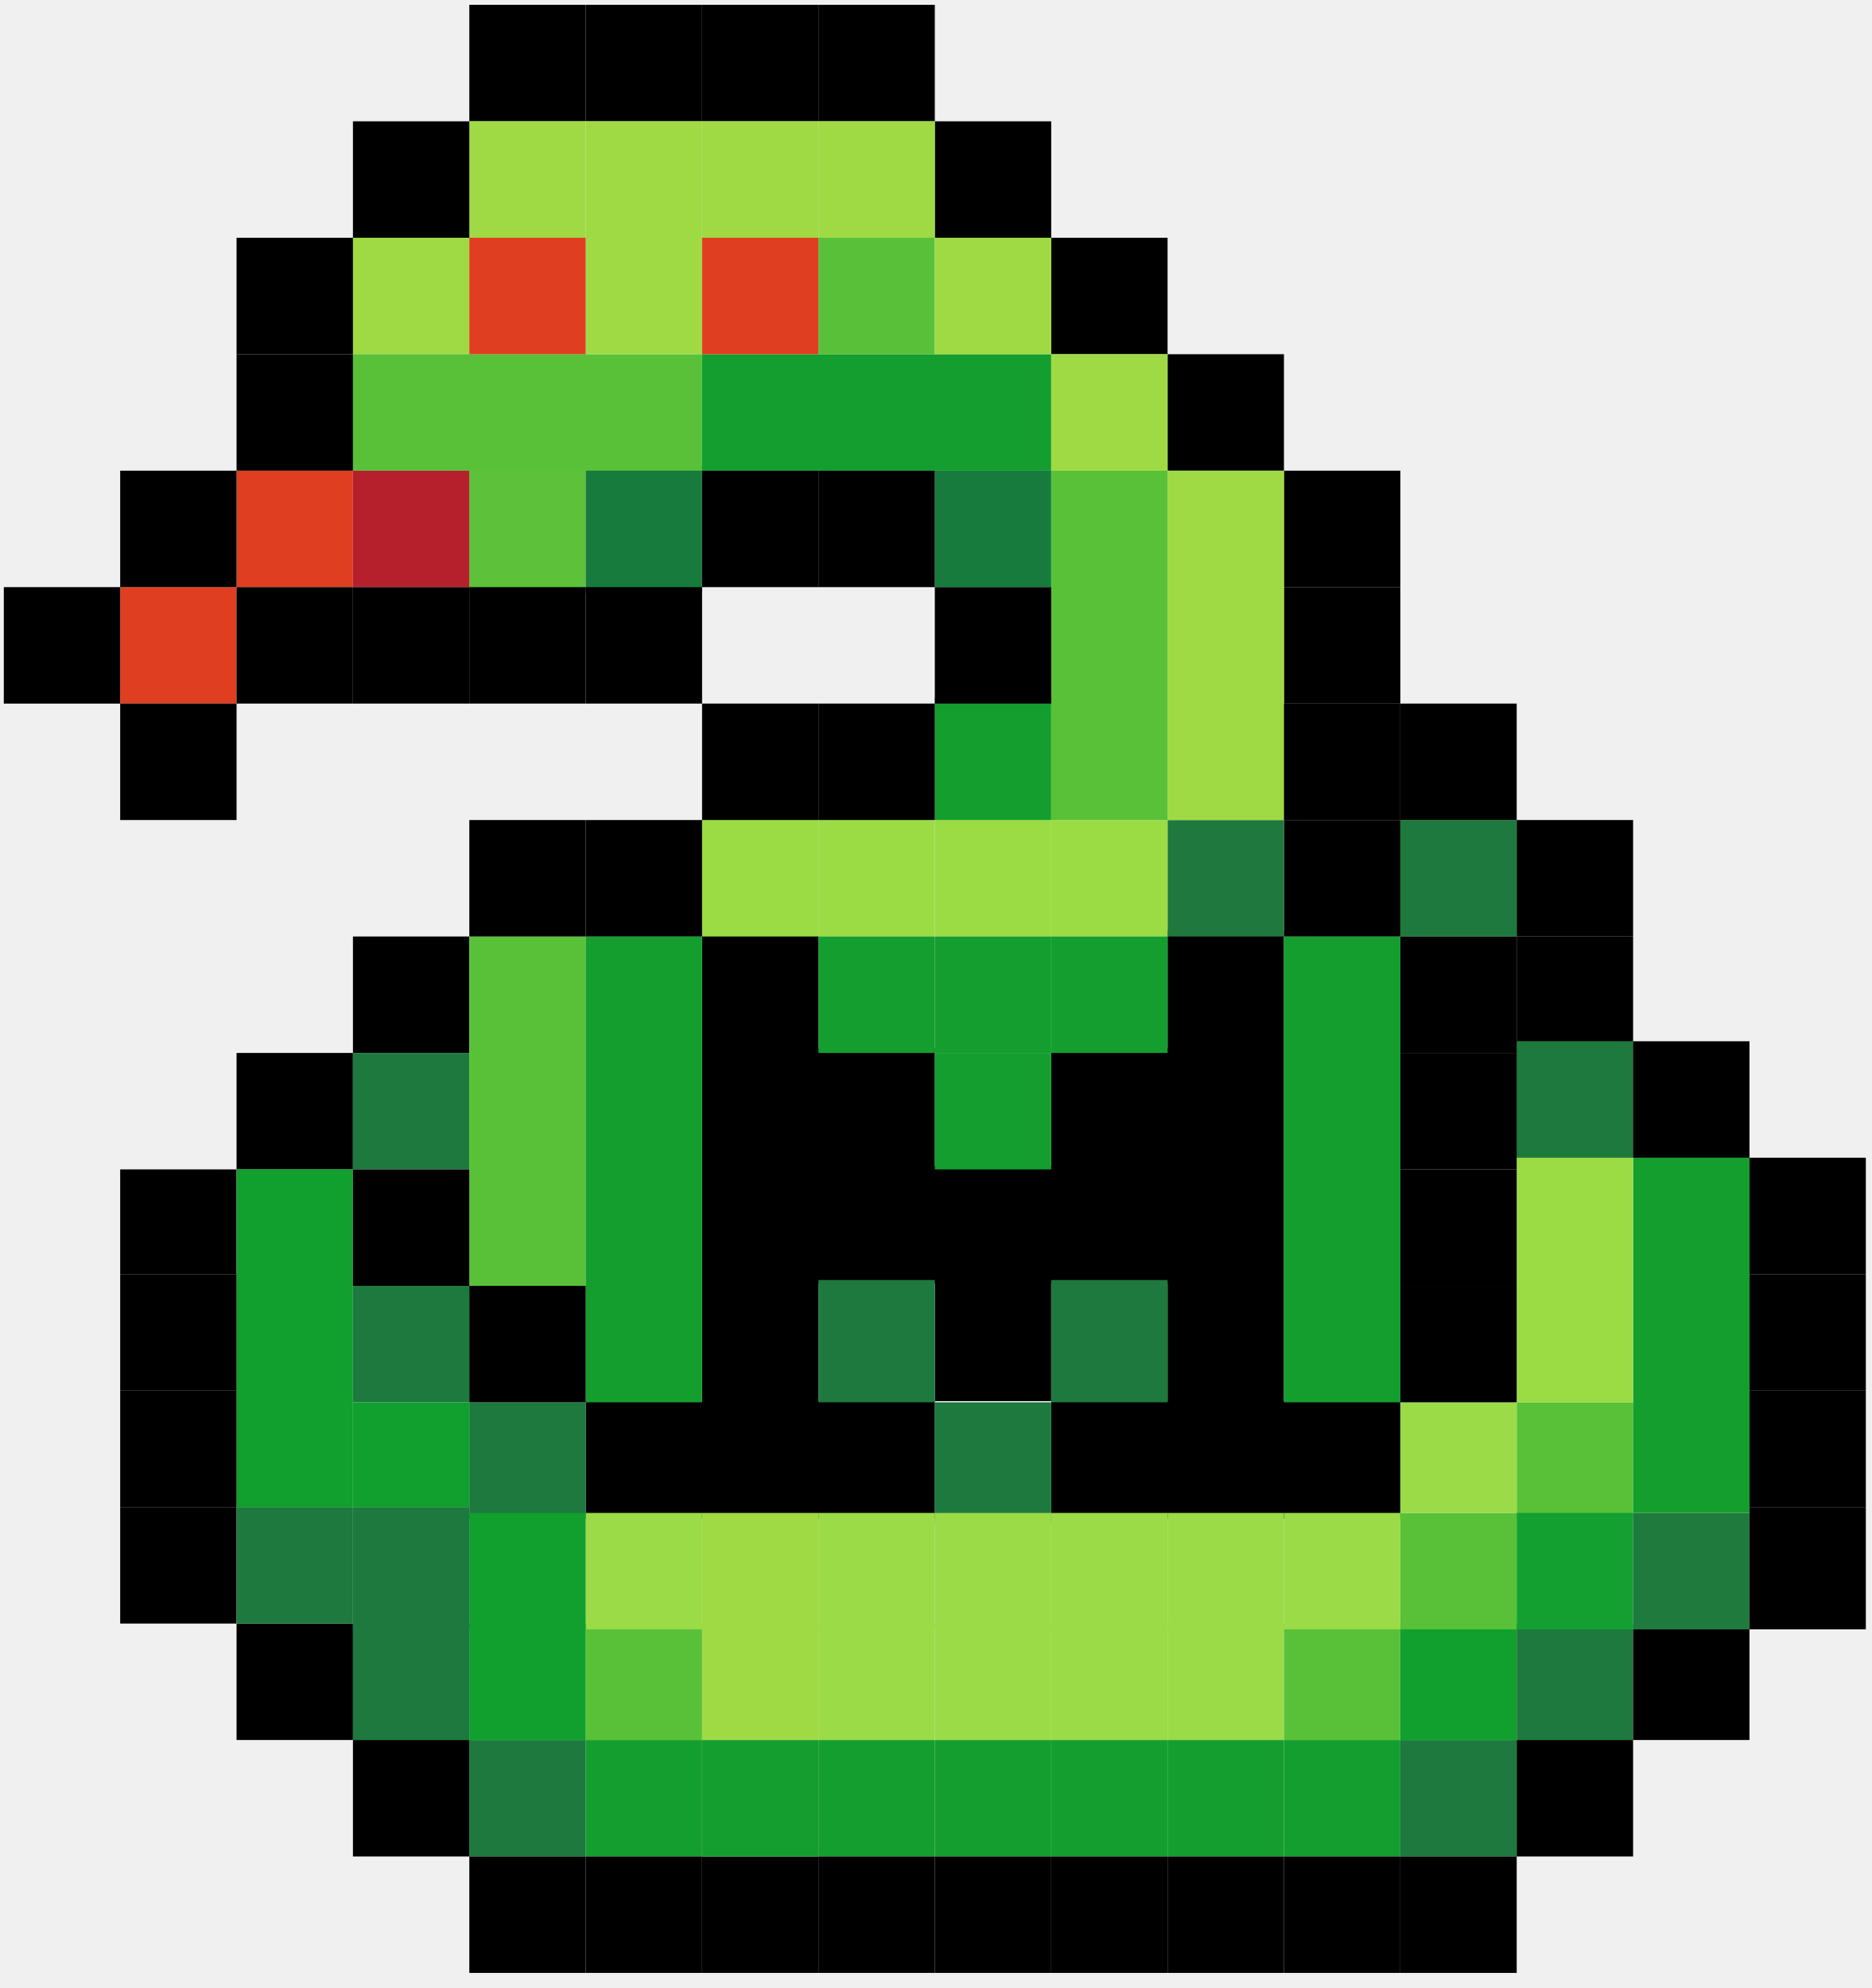
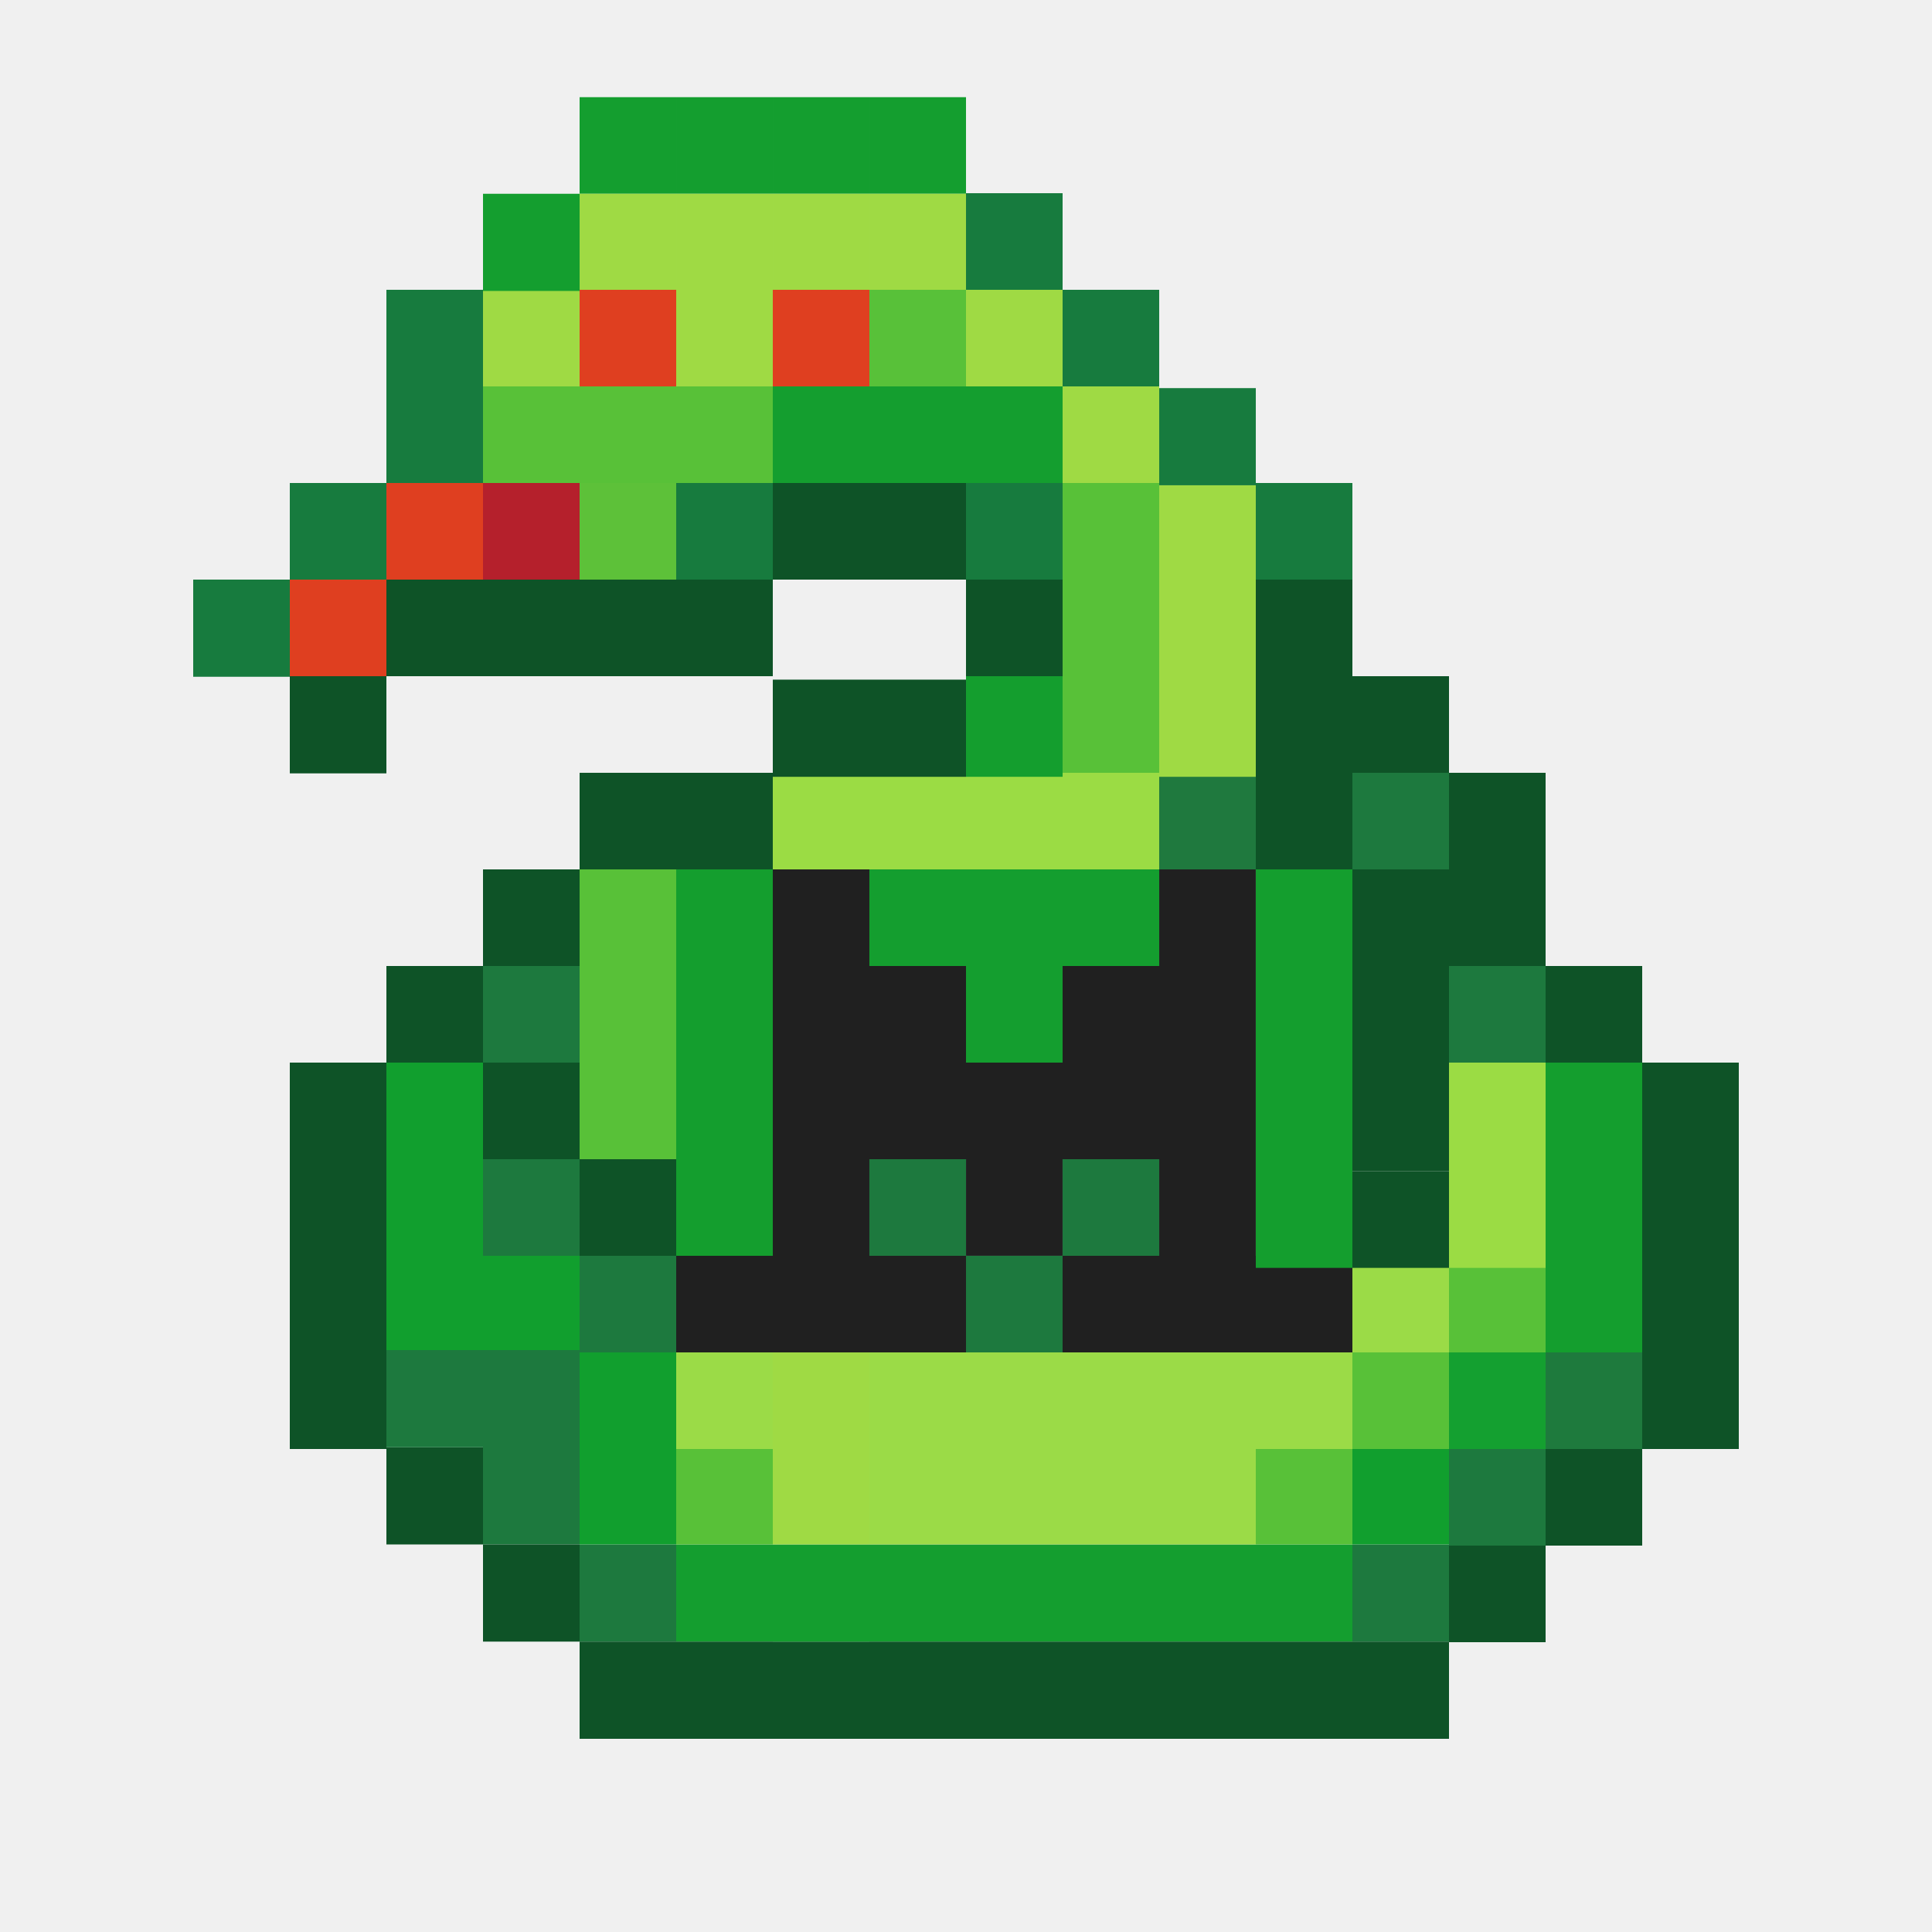
- <svg xmlns="http://www.w3.org/2000/svg" width="193" height="205" viewBox="0 0 193 205" fill="none">
-   <g clip-path="url(#clip0_3_148)">
-     <path d="M132.389 144.479V95.968H120.394V108.091H108.39V120.223H96.396V108.091H84.392V95.968H72.388V144.479H60.393V156.612H96.396V144.479H84.392V132.356H96.396V144.479H108.39V132.356H120.394V144.479H108.39V156.612H144.393V144.479H132.389Z" fill="black" />
-     <path d="M48.393 96.57H36.393V108.579H48.393V96.57Z" fill="black" />
-     <path d="M36.393 108.578H24.393V120.587H36.393V108.578Z" fill="black" />
-     <path d="M24.393 120.587H12.393V131.395H24.393V120.587Z" fill="black" />
-     <path d="M84.393 203.444V191.435H72.393V203.444H84.393Z" fill="black" />
-     <path d="M84.393 191.435V179.426H72.393V191.435H84.393Z" fill="#149E2F" />
-     <path d="M84.393 179.426V167.418H72.393V179.426H84.393Z" fill="#9FDA44" />
-     <path d="M84.393 168.02V156.011H72.393V168.02H84.393Z" fill="#9FDA44" />
-     <path d="M132.393 191.435V179.426H120.393V191.435H132.393Z" fill="#149E2F" />
-     <path d="M132.393 203.444V191.435H120.393V203.444H132.393Z" fill="black" />
-     <path d="M132.393 179.426V167.418H120.393V179.426H132.393Z" fill="#9BDB47" />
-     <path d="M156.393 191.435V179.426H144.393V191.435H156.393Z" fill="#1D793E" />
-     <path d="M132.393 168.02V156.011H120.393V168.02H132.393Z" fill="#9BDB47" />
-     <path d="M72.393 191.435V179.426H60.393V191.435H72.393Z" fill="#149E2F" />
-     <path d="M156.393 179.426V167.418H144.393V179.426H156.393Z" fill="#119F2E" />
-     <path d="M156.393 203.444V191.435H144.393V203.444H156.393Z" fill="black" />
-     <path d="M60.393 191.435V179.426H48.393V191.435H60.393Z" fill="#1D793E" />
-     <path d="M60.393 156.613V144.605H48.393V156.613H60.393Z" fill="#1D793E" />
-     <path d="M48.393 144.605V132.596H36.393V144.605H48.393Z" fill="#1D793E" />
-     <path d="M96.393 144.603V131.994H84.393V144.603H96.393Z" fill="#1D793E" />
-     <path d="M108.393 157.214V144.605H96.393V157.214H108.393Z" fill="#1D793E" />
-     <path d="M120.393 144.603V131.994H108.393V144.603H120.393Z" fill="#1D793E" />
-     <path d="M48.393 120.587V108.578H36.393V120.587H48.393Z" fill="#1D793E" />
-     <path d="M156.393 168.02V156.011H144.393V168.02H156.393Z" fill="#58C138" />
-     <path d="M168.393 156.613V144.605H156.393V156.613H168.393Z" fill="#58C138" />
-     <path d="M72.393 179.426V167.418H60.393V179.426H72.393Z" fill="#58C138" />
-     <path d="M120.393 191.435V179.426H108.393V191.435H120.393Z" fill="#149E2F" />
-     <path d="M72.393 203.444V191.435H60.393V203.444H72.393Z" fill="black" />
-     <path d="M96.393 191.435V179.426H84.393V191.435H96.393Z" fill="#149E2F" />
-     <path d="M60.393 179.426V167.418H48.393V179.426H60.393Z" fill="#119F2E" />
-     <path d="M48.393 155.412V144.605H36.393V155.412H48.393Z" fill="#119F2E" />
-     <path d="M72.393 168.02V156.011H60.393V168.02H72.393Z" fill="#9BDB47" />
-     <path d="M108.393 191.435V179.426H96.393V191.435H108.393Z" fill="#149E2F" />
-     <path d="M120.393 179.426V167.418H108.393V179.426H120.393Z" fill="#9BDB47" />
-     <path d="M60.393 203.444V191.435H48.393V203.444H60.393Z" fill="black" />
-     <path d="M144.393 191.435V179.426H132.393V191.435H144.393Z" fill="#149E2F" />
-     <path d="M96.393 179.426V167.418H84.393V179.426H96.393Z" fill="#9BDB47" />
-     <path d="M60.393 168.02V156.011H48.393V168.02H60.393Z" fill="#119F2E" />
-     <path d="M108.393 179.426V167.418H96.393V179.426H108.393Z" fill="#9BDB47" />
-     <path d="M144.393 179.426V167.418H132.393V179.426H144.393Z" fill="#58C138" />
-     <path d="M36.393 155.413V120.587H24.393V155.413H36.393Z" fill="#119F2E" />
-     <path d="M120.393 203.444V191.435H108.393V203.444H120.393Z" fill="black" />
-     <path d="M120.393 168.02V156.011H108.393V168.02H120.393Z" fill="#9BDB47" />
-     <path d="M168.393 179.426V167.418H156.393V179.426H168.393Z" fill="#1D793E" />
-     <path d="M168.393 191.435V179.426H156.393V191.435H168.393Z" fill="black" />
-     <path d="M96.393 203.444V191.435H84.393V203.444H96.393Z" fill="black" />
-     <path d="M96.393 168.02V156.011H84.393V168.02H96.393Z" fill="#9BDB47" />
-     <path d="M108.393 203.444V191.435H96.393V203.444H108.393Z" fill="black" />
-     <path d="M108.393 168.02V156.011H96.393V168.02H108.393Z" fill="#9BDB47" />
-     <path d="M144.393 203.444V191.435H132.393V203.444H144.393Z" fill="black" />
-     <path d="M144.393 168.02V156.011H132.393V168.02H144.393Z" fill="#9BDB47" />
-     <path d="M156.393 156.013V144.605H144.393V156.013H156.393Z" fill="#9BDB47" />
-     <path d="M24.393 131.391H12.393V143.4H24.393V131.391Z" fill="black" />
-     <path d="M24.393 143.4H12.393V155.409H24.393V143.4Z" fill="black" />
-     <path d="M24.393 155.409H12.393V167.418H24.393V155.409Z" fill="black" />
-     <path d="M168.393 168.02V156.011H156.393V168.02H168.393Z" fill="#14A030" />
-     <path d="M180.393 168.02V156.011H168.393V168.02H180.393Z" fill="#1E7A3D" />
-     <path d="M168.393 119.383V107.374H156.393V119.383H168.393Z" fill="#1D793E" />
-     <path d="M168.393 119.383V107.374H156.393V119.383H168.393Z" fill="#1D793E" />
-     <path d="M156.393 96.57V84.561H144.393V96.57H156.393Z" fill="#1D793E" />
-     <path d="M180.393 156.009V119.383H168.393V156.009H180.393Z" fill="#149E2E" />
-     <path d="M60.393 133.196V96.57H48.393V133.196H60.393Z" fill="#58C138" />
-     <path d="M144.393 144.605V96.57H132.393V144.605H144.393Z" fill="#149E2E" />
-     <path d="M72.393 144.605V96.57H60.393V144.605H72.393Z" fill="#149E2E" />
-     <path d="M168.393 144.601V119.383H156.393V144.601H168.393Z" fill="#9BDC44" />
-     <path d="M180.393 179.428V168.02H168.393V179.428H180.393Z" fill="black" />
-     <path d="M192.393 168.018V155.409H180.393V168.018H192.393Z" fill="black" />
-     <path d="M192.393 155.409V143.4H180.393V155.409H192.393Z" fill="black" />
-     <path d="M192.393 143.4V131.391H180.393V143.4H192.393Z" fill="black" />
-     <path d="M192.393 131.391V119.383H180.393V131.391H192.393Z" fill="black" />
-     <path d="M180.393 119.383V107.374H168.393V119.383H180.393Z" fill="black" />
-     <path d="M168.393 107.378V96.57H156.393V107.378H168.393Z" fill="black" />
-     <path d="M156.393 108.579V96.57H144.393V108.579H156.393Z" fill="black" />
-     <path d="M144.393 96.57V84.561H132.393V96.57H144.393Z" fill="black" />
-     <path d="M132.393 96.57V84.561H120.393V96.57H132.393Z" fill="#1F793E" />
-     <path d="M120.393 96.57V84.561H108.393V96.57H120.393Z" fill="#9BDC44" />
-     <path d="M120.393 108.579V96.57H108.393V108.579H120.393Z" fill="#149E2F" />
-     <path d="M108.393 96.57V84.561H96.393V96.57H108.393Z" fill="#9BDC44" />
-     <path d="M108.393 108.579V96.57H96.393V108.579H108.393Z" fill="#149E2F" />
-     <path d="M108.393 120.587V108.578H96.393V120.587H108.393Z" fill="#149E2F" />
-     <path d="M96.393 96.57V84.561H84.393V96.57H96.393Z" fill="#9BDC44" />
-     <path d="M96.393 108.579V96.57H84.393V108.579H96.393Z" fill="#149E2F" />
-     <path d="M84.393 96.57V84.561H72.393V96.57H84.393Z" fill="#9BDC44" />
-     <path d="M156.393 84.561V72.552H144.393V84.561H156.393Z" fill="black" />
-     <path d="M168.393 96.57V84.561H156.393V96.57H168.393Z" fill="black" />
-     <path d="M144.393 72.552V60.544H132.393V72.552H144.393Z" fill="black" />
-     <path d="M144.393 60.544V48.535H132.393V60.544H144.393Z" fill="black" />
-     <path d="M132.393 48.535V36.526H120.393V48.535H132.393Z" fill="black" />
-     <path d="M120.393 36.526V24.517H108.393V36.526H120.393Z" fill="black" />
-     <path d="M108.393 24.517V12.509H96.393V24.517H108.393Z" fill="black" />
-     <path d="M96.393 12.509V0.5L84.393 0.5V12.509H96.393Z" fill="black" />
-     <path d="M84.393 12.509V0.5L72.393 0.5V12.509H84.393Z" fill="black" />
-     <path d="M72.393 12.509V0.5L60.393 0.5V12.509H72.393Z" fill="black" />
-     <path d="M60.393 12.509V0.5L48.393 0.5V12.509H60.393Z" fill="black" />
-     <path d="M60.393 24.517V12.509H48.393V24.517H60.393Z" fill="#9FDA44" />
-     <path d="M48.393 36.526V24.517H36.393V36.526H48.393Z" fill="#9FDA44" />
-     <path d="M60.393 61.142V47.933H48.393V61.142H60.393Z" fill="#5DC139" />
-     <path d="M72.393 61.142V47.933H60.393V61.142H72.393Z" fill="#177B3E" />
-     <path d="M108.393 60.544V48.535H96.393V60.544H108.393Z" fill="#177B3E" />
-     <path d="M108.393 84.559V71.95H96.393V84.559H108.393Z" fill="#149E2E" />
-     <path d="M72.393 48.535V36.526H36.393V48.535H72.393Z" fill="#58C138" />
-     <path d="M108.393 48.535V36.526H72.393V48.535H108.393Z" fill="#149E2F" />
-     <path d="M72.393 24.517V12.509H60.393V24.517H72.393Z" fill="#9FDA44" />
-     <path d="M72.393 36.526V24.517H60.393V36.526H72.393Z" fill="#9FDA44" />
-     <path d="M84.393 24.517V12.509H72.393V24.517H84.393Z" fill="#9FDA44" />
-     <path d="M96.393 24.517V12.509H84.393V24.517H96.393Z" fill="#9FDA44" />
-     <path d="M96.393 36.526V24.517H84.393V36.526H96.393Z" fill="#58C139" />
-     <path d="M108.393 36.526V24.517H96.393V36.526H108.393Z" fill="#9FDA44" />
-     <path d="M120.393 48.535V36.526H108.393V48.535H120.393Z" fill="#9FDA44" />
-     <path d="M132.393 84.561V48.535H120.393V84.561H132.393Z" fill="#9FDA44" />
-     <path d="M120.393 84.561V48.535H108.393V84.561H120.393Z" fill="#58C138" />
-     <path d="M48.393 24.517V12.509H36.393V24.517H48.393Z" fill="black" />
-     <path d="M60.393 36.526V24.517H48.393V36.526H60.393Z" fill="#DF3F20" />
-     <path d="M24.393 72.552V60.544H12.393V72.552H24.393Z" fill="#DF3F20" />
-     <path d="M36.393 60.544V48.535H24.393V60.544H36.393Z" fill="#DF3F20" />
-     <path d="M48.393 60.544V48.535H36.393V60.544H48.393Z" fill="#B5202C" />
-     <path d="M84.393 36.526V24.517H72.393V36.526H84.393Z" fill="#DF3F20" />
-     <path d="M36.393 36.526V24.517H24.393V36.526H36.393Z" fill="black" />
-     <path d="M36.393 48.535V36.526H24.393V48.535H36.393Z" fill="black" />
-     <path d="M24.393 60.544V48.535H12.393V60.544H24.393Z" fill="black" />
-     <path d="M12.393 72.552V60.544H0.393V72.552H12.393Z" fill="black" />
-     <path d="M24.393 84.561V72.552H12.393V84.561H24.393Z" fill="black" />
-     <path d="M36.393 72.552V60.544H24.393V72.552H36.393Z" fill="black" />
-     <path d="M48.393 72.552V60.544H36.393V72.552H48.393Z" fill="black" />
-     <path d="M60.393 72.552V60.544H48.393V72.552H60.393Z" fill="black" />
-     <path d="M60.393 96.57V84.561H48.393V96.57H60.393Z" fill="black" />
-     <path d="M72.393 72.552V60.544H60.393V72.552H72.393Z" fill="black" />
-     <path d="M72.393 96.57V84.561H60.393V96.57H72.393Z" fill="black" />
-     <path d="M156.393 120.587V108.578H144.393V120.587H156.393Z" fill="black" />
-     <path d="M156.393 132.596V120.587H144.393V132.596H156.393Z" fill="black" />
-     <path d="M48.393 167.418H36.393V179.426H48.393V167.418Z" fill="#1D793E" />
-     <path d="M48.393 179.426H36.393V191.435H48.393V179.426Z" fill="black" />
-     <path d="M156.393 144.605V132.596H144.393V144.605H156.393Z" fill="black" />
-     <path d="M60.393 144.605V132.596H48.393V144.605H60.393Z" fill="black" />
-     <path d="M48.393 132.596V120.587H36.393V132.596H48.393Z" fill="black" />
-     <path d="M84.393 60.544V48.535H72.393V60.544H84.393Z" fill="black" />
-     <path d="M96.393 60.544V48.535H84.393V60.544H96.393Z" fill="black" />
-     <path d="M108.393 72.552V60.544H96.393V72.552H108.393Z" fill="black" />
-     <path d="M96.393 84.561V72.552H84.393V84.561H96.393Z" fill="black" />
-     <path d="M84.393 84.561V72.552H72.393V84.561H84.393Z" fill="black" />
-     <path d="M144.393 84.561V72.552H132.393V84.561H144.393Z" fill="black" />
-     <path d="M36.393 167.418H24.393V179.426H36.393V167.418Z" fill="black" />
-     <path d="M48.393 155.409H36.393V168.018H48.393V155.409Z" fill="#1D793E" />
-     <path d="M36.393 155.409H24.393V167.418H36.393V155.409Z" fill="#1D793E" />
-   </g>
-   <defs>
-     <clipPath id="clip0_3_148">
-       <rect width="192" height="204" fill="white" transform="translate(0.393005 0.5)" />
-     </clipPath>
-   </defs>
+ <svg xmlns="http://www.w3.org/2000/svg" width="160" height="160" viewBox="0 0 160 160" fill="none">
+   <path d="M103.997 103.997V72H96.001V79.996H87.998V87.999H80.002V79.996H71.999V72H63.996V103.997H56V112H80.002V103.997H71.999V96.001H80.002V103.997H87.998V96.001H96.001V103.997H87.998V112H112V103.997H103.997Z" fill="#202020" />
+   <rect x="40" y="72" width="8" height="8" fill="#0E5327" />
+   <rect x="32" y="80" width="8" height="8" fill="#0E5327" />
+   <rect x="72" y="135.953" width="8.047" height="8" transform="rotate(90 72.0001 135.953)" fill="#0E5327" />
+   <rect x="72" y="127.905" width="8.047" height="8" transform="rotate(90 72.0001 127.905)" fill="#149E2F" />
+   <rect x="72" y="119.905" width="8" height="8" transform="rotate(90 72 119.905)" fill="#9FDA44" />
+   <rect x="72" y="112" width="8" height="8" transform="rotate(90 72 112)" fill="#9FDA44" />
+   <rect x="104" y="127.905" width="8.047" height="8" transform="rotate(90 104 127.905)" fill="#149E2F" />
+   <rect x="104" y="135.953" width="8.047" height="8" transform="rotate(90 104 135.953)" fill="#0E5327" />
+   <rect x="104" y="119.905" width="8" height="8" transform="rotate(90 104 119.905)" fill="#9BDB47" />
+   <rect x="120" y="127.905" width="8.047" height="8" transform="rotate(90 120 127.905)" fill="#1D793E" />
+   <rect x="104" y="112" width="8" height="8" transform="rotate(90 104 112)" fill="#9BDB47" />
+   <rect x="64" y="127.905" width="8.047" height="8" transform="rotate(90 64 127.905)" fill="#149E2F" />
+   <rect x="120" y="119.858" width="8.047" height="8" transform="rotate(90 120 119.858)" fill="#119F2E" />
+   <rect x="120" y="135.953" width="8.047" height="8" transform="rotate(90 120 135.953)" fill="#0E5327" />
+   <rect x="56" y="127.905" width="8.047" height="8" transform="rotate(90 56 127.905)" fill="#1D793E" />
+   <rect x="56" y="104" width="8" height="8" transform="rotate(90 56 104)" fill="#1D793E" />
+   <rect x="48" y="96" width="8" height="8" transform="rotate(90 48 96)" fill="#1D793E" />
+   <rect x="80" y="96" width="8" height="8" transform="rotate(90 80 96)" fill="#1D793E" />
+   <rect x="88" y="104" width="8" height="8" transform="rotate(90 88 104)" fill="#1D793E" />
+   <rect x="96" y="96" width="8" height="8" transform="rotate(90 96 96)" fill="#1D793E" />
+   <rect x="48" y="80" width="8" height="8" transform="rotate(90 48 80)" fill="#1D793E" />
+   <rect x="120" y="112" width="8" height="8" transform="rotate(90 120 112)" fill="#58C138" />
+   <rect x="128" y="104" width="8" height="8" transform="rotate(90 128 104)" fill="#58C138" />
+   <rect x="64" y="119.905" width="8" height="8" transform="rotate(90 64 119.905)" fill="#58C138" />
+   <rect x="96" y="127.905" width="8.047" height="8" transform="rotate(90 96.0001 127.905)" fill="#149E2F" />
+   <rect x="64" y="135.953" width="8.047" height="8" transform="rotate(90 64 135.953)" fill="#0E5327" />
+   <rect x="80" y="127.905" width="8.047" height="8" transform="rotate(90 80.0001 127.905)" fill="#149E2F" />
+   <rect x="56" y="119.905" width="8" height="8" transform="rotate(90 56 119.905)" fill="#119F2E" />
+   <rect x="48" y="104" width="8" height="8" transform="rotate(90 48 104)" fill="#119F2E" />
+   <rect x="64" y="112" width="8" height="8" transform="rotate(90 64 112)" fill="#9BDB47" />
+   <rect x="88" y="127.905" width="8.047" height="8" transform="rotate(90 88.0001 127.905)" fill="#149E2F" />
+   <rect x="96" y="119.905" width="8" height="8" transform="rotate(90 96 119.905)" fill="#9BDB47" />
+   <rect x="56" y="135.953" width="8.047" height="8" transform="rotate(90 56 135.953)" fill="#0E5327" />
+   <rect x="112" y="127.905" width="8.047" height="8" transform="rotate(90 112 127.905)" fill="#149E2F" />
+   <rect x="80" y="119.905" width="8" height="8" transform="rotate(90 80 119.905)" fill="#9BDB47" />
+   <rect x="56" y="112" width="8" height="8" transform="rotate(90 56 112)" fill="#119F2E" />
+   <rect x="88" y="119.905" width="8" height="8" transform="rotate(90 88 119.905)" fill="#9BDB47" />
+   <rect x="112" y="119.858" width="8.047" height="8" transform="rotate(90 112 119.858)" fill="#58C138" />
+   <rect x="40" y="88" width="24" height="8" transform="rotate(90 40 88)" fill="#119F2E" />
+   <rect x="96" y="135.953" width="8.047" height="8" transform="rotate(90 96.0001 135.953)" fill="#0E5327" />
+   <rect x="96" y="112" width="8" height="8" transform="rotate(90 96 112)" fill="#9BDB47" />
+   <rect x="128" y="120" width="8" height="8" transform="rotate(90 128 120)" fill="#1D793E" />
+   <rect x="128" y="128" width="8" height="8" transform="rotate(90 128 128)" fill="#0E5327" />
+   <rect x="80" y="135.953" width="8.047" height="8" transform="rotate(90 80.0001 135.953)" fill="#0E5327" />
+   <rect x="80" y="112" width="8" height="8" transform="rotate(90 80 112)" fill="#9BDB47" />
+   <rect x="88" y="135.953" width="8.047" height="8" transform="rotate(90 88.0001 135.953)" fill="#0E5327" />
+   <rect x="88" y="112" width="8" height="8" transform="rotate(90 88 112)" fill="#9BDB47" />
+   <rect x="112" y="135.953" width="8.047" height="8" transform="rotate(90 112 135.953)" fill="#0E5327" />
+   <rect x="112" y="112" width="8" height="8" transform="rotate(90 112 112)" fill="#9BDB47" />
+   <rect x="120" y="104" width="8" height="8" transform="rotate(90 120 104)" fill="#9BDB47" />
+   <rect x="24" y="88" width="8" height="32" fill="#0E5327" />
+   <rect x="128" y="112" width="8" height="8" transform="rotate(90 128 112)" fill="#14A030" />
+   <rect x="136" y="112" width="8" height="8" transform="rotate(90 136 112)" fill="#1E7A3D" />
+   <rect x="128" y="79.62" width="8.047" height="8" transform="rotate(90 128 79.6201)" fill="#1D793E" />
+   <rect x="128" y="80" width="8" height="8" transform="rotate(90 128 80)" fill="#1D793E" />
+   <rect x="120" y="64" width="8" height="8" transform="rotate(90 120 64)" fill="#1D793E" />
+   <rect x="136" y="88" width="24" height="8" transform="rotate(90 136 88)" fill="#149E2E" />
+   <rect x="56" y="72" width="24" height="8" transform="rotate(90 56 72)" fill="#58C138" />
+   <rect x="112" y="72" width="33" height="8" transform="rotate(90 112 72)" fill="#149E2E" />
+   <rect x="64" y="72" width="32" height="8" transform="rotate(90 64 72)" fill="#149E2E" />
+   <rect x="128" y="88" width="17" height="8" transform="rotate(90 128 88)" fill="#9BDC44" />
+   <rect x="136" y="120" width="8" height="8" transform="rotate(90 136 120)" fill="#0E5327" />
+   <rect x="144" y="88" width="32" height="8" transform="rotate(90 144 88)" fill="#0E5327" />
+   <rect x="136" y="80" width="8" height="8" transform="rotate(90 136 80)" fill="#0E5327" />
+   <rect x="128" y="64" width="16" height="8" transform="rotate(90 128 64)" fill="#0E5327" />
+   <rect x="120" y="72" width="8" height="8" transform="rotate(90 120 72)" fill="#0E5327" />
+   <rect x="112" y="64" width="8" height="8" transform="rotate(90 112 64)" fill="#0E5327" />
+   <rect x="104" y="64" width="8" height="8" transform="rotate(90 104 64)" fill="#1F793E" />
+   <rect x="96" y="64" width="8" height="8" transform="rotate(90 96 64)" fill="#9BDC44" />
+   <rect x="96" y="72" width="8" height="8" transform="rotate(90 96 72)" fill="#149E2F" />
+   <rect x="88" y="64" width="8" height="8" transform="rotate(90 88 64)" fill="#9BDC44" />
+   <rect x="88" y="72" width="8" height="8" transform="rotate(90 88 72)" fill="#149E2F" />
+   <rect x="88" y="80" width="8" height="8" transform="rotate(90 88 80)" fill="#149E2F" />
+   <rect x="80" y="64" width="8" height="8" transform="rotate(90 80 64)" fill="#9BDC44" />
+   <rect x="80" y="72" width="8" height="8" transform="rotate(90 80 72)" fill="#149E2F" />
+   <rect x="72" y="64" width="8" height="8" transform="rotate(90 72 64)" fill="#9BDC44" />
+   <rect x="120" y="56" width="8" height="8" transform="rotate(90 120 56)" fill="#0E5327" />
+   <rect x="112" y="48" width="8" height="8" transform="rotate(90 112 48)" fill="#0E5327" />
+   <rect x="112" y="40" width="8" height="8" transform="rotate(90 112 40)" fill="#177B3E" />
+   <rect x="104" y="32.142" width="8.047" height="8" transform="rotate(90 104 32.1425)" fill="#177B3E" />
+   <rect x="96" y="24" width="8" height="8" transform="rotate(90 96 24)" fill="#177B3E" />
+   <rect x="88" y="16" width="8" height="8" transform="rotate(90 88 16)" fill="#177B3E" />
+   <rect x="80" y="8.047" width="8" height="8" transform="rotate(90 80 8.04749)" fill="#149E2F" />
+   <rect x="72" y="8.047" width="8" height="8" transform="rotate(90 72 8.04749)" fill="#149E2F" />
+   <rect x="64" y="8.047" width="8" height="8" transform="rotate(90 64 8.04749)" fill="#149E2F" />
+   <rect x="56" y="8.047" width="8" height="8" transform="rotate(90 56 8.04749)" fill="#149E2F" />
+   <rect x="56" y="16.047" width="8" height="8" transform="rotate(90 56 16.0475)" fill="#9FDA44" />
+   <rect x="48" y="24" width="8" height="8" transform="rotate(90 48 24)" fill="#9FDA44" />
+   <rect x="56" y="40" width="8" height="8" transform="rotate(90 56 40)" fill="#5DC139" />
+   <rect x="64" y="40" width="8" height="8" transform="rotate(90 64 40)" fill="#177B3E" />
+   <rect x="88" y="40" width="8" height="8" transform="rotate(90 88 40)" fill="#177B3E" />
+   <rect x="88" y="55.881" width="8.45" height="8" transform="rotate(90 88.0001 55.8813)" fill="#149E2E" />
+   <rect x="64" y="32" width="8" height="24" transform="rotate(90 64 32)" fill="#58C138" />
+   <rect x="88" y="32" width="8" height="24" transform="rotate(90 88 32)" fill="#149E2F" />
+   <rect x="64" y="16.047" width="8" height="8" transform="rotate(90 64 16.0475)" fill="#9FDA44" />
+   <rect x="64" y="24" width="8" height="8" transform="rotate(90 64 24)" fill="#9FDA44" />
+   <rect x="72" y="16.047" width="8" height="8" transform="rotate(90 72 16.0475)" fill="#9FDA44" />
+   <rect x="80" y="16.047" width="8" height="8" transform="rotate(90 80 16.0475)" fill="#9FDA44" />
+   <rect x="80" y="24" width="8" height="8" transform="rotate(90 80 24)" fill="#58C139" />
+   <rect x="88" y="24" width="8" height="8" transform="rotate(90 88 24)" fill="#9FDA44" />
+   <rect x="96" y="32" width="8" height="8" transform="rotate(90 96 32)" fill="#9FDA44" />
+   <rect x="104" y="40.19" width="24.142" height="8" transform="rotate(90 104 40.1899)" fill="#9FDA44" />
+   <rect x="96" y="40" width="24" height="8" transform="rotate(90 96 40)" fill="#58C138" />
+   <rect x="48" y="16.047" width="8.047" height="8" transform="rotate(90 48 16.0475)" fill="#149E2F" />
+   <rect x="56" y="24" width="8" height="8" transform="rotate(90 56 24)" fill="#DF3F20" />
+   <rect x="32" y="48" width="8.047" height="8" transform="rotate(90 32 48)" fill="#DF3F20" />
+   <rect x="40" y="40" width="8" height="8" transform="rotate(90 40 40)" fill="#DF3F20" />
+   <rect x="48" y="40" width="8" height="8" transform="rotate(90 48 40)" fill="#B5202C" />
+   <rect x="72" y="24" width="8" height="8" transform="rotate(90 72 24)" fill="#DF3F20" />
+   <rect x="40" y="24" width="8" height="8" transform="rotate(90 40 24)" fill="#177B3E" />
+   <rect x="40" y="32" width="8" height="8" transform="rotate(90 40 32)" fill="#177B3E" />
+   <rect x="32" y="40" width="8" height="8" transform="rotate(90 32 40)" fill="#177B3E" />
+   <rect x="24" y="48" width="8.047" height="8" transform="rotate(90 24 48)" fill="#177B3E" />
+   <rect x="32" y="56" width="8.047" height="8" transform="rotate(90 32 56)" fill="#0E5327" />
+   <rect x="40" y="48" width="8" height="8" transform="rotate(90 40 48)" fill="#0E5327" />
+   <rect x="48" y="48" width="8" height="8" transform="rotate(90 48 48)" fill="#0E5327" />
+   <rect x="56" y="48" width="8" height="8" transform="rotate(90 56 48)" fill="#0E5327" />
+   <rect x="56" y="64" width="8" height="8" transform="rotate(90 56 64)" fill="#0E5327" />
+   <rect x="64" y="48" width="8" height="8" transform="rotate(90 64 48)" fill="#0E5327" />
+   <rect x="64" y="64" width="8" height="8" transform="rotate(90 64 64)" fill="#0E5327" />
+   <rect x="120" y="80" width="8" height="8" transform="rotate(90 120 80)" fill="#0E5327" />
+   <rect x="120" y="88" width="9" height="8" transform="rotate(90 120 88)" fill="#0E5327" />
+   <rect x="40" y="119.858" width="8" height="8.047" fill="#1D793E" />
+   <rect x="40" y="127.905" width="8" height="8.047" fill="#0E5327" />
+   <rect x="120" y="97" width="8" height="8" transform="rotate(90 120 97)" fill="#0E5327" />
+   <rect x="56" y="96" width="8" height="8" transform="rotate(90 56 96)" fill="#0E5327" />
+   <rect x="48" y="88" width="8" height="8" transform="rotate(90 48 88)" fill="#0E5327" />
+   <rect x="72" y="40" width="8" height="8" transform="rotate(90 72 40)" fill="#0E5327" />
+   <rect x="80" y="40" width="8" height="8" transform="rotate(90 80 40)" fill="#0E5327" />
+   <rect x="88" y="48" width="8" height="8" transform="rotate(90 88 48)" fill="#0E5327" />
+   <rect x="80" y="56.285" width="8.047" height="8" transform="rotate(90 80.0001 56.2849)" fill="#0E5327" />
+   <rect x="72" y="56.285" width="8.047" height="8" transform="rotate(90 72.0001 56.2849)" fill="#0E5327" />
+   <rect x="112" y="56" width="8" height="8" transform="rotate(90 112 56)" fill="#0E5327" />
+   <rect x="32" y="119.858" width="8" height="8.047" fill="#0E5327" />
+   <rect x="40" y="111.81" width="8" height="8.45" fill="#1D793E" />
+   <rect x="32" y="111.81" width="8" height="8.047" fill="#1D793E" />
</svg>
